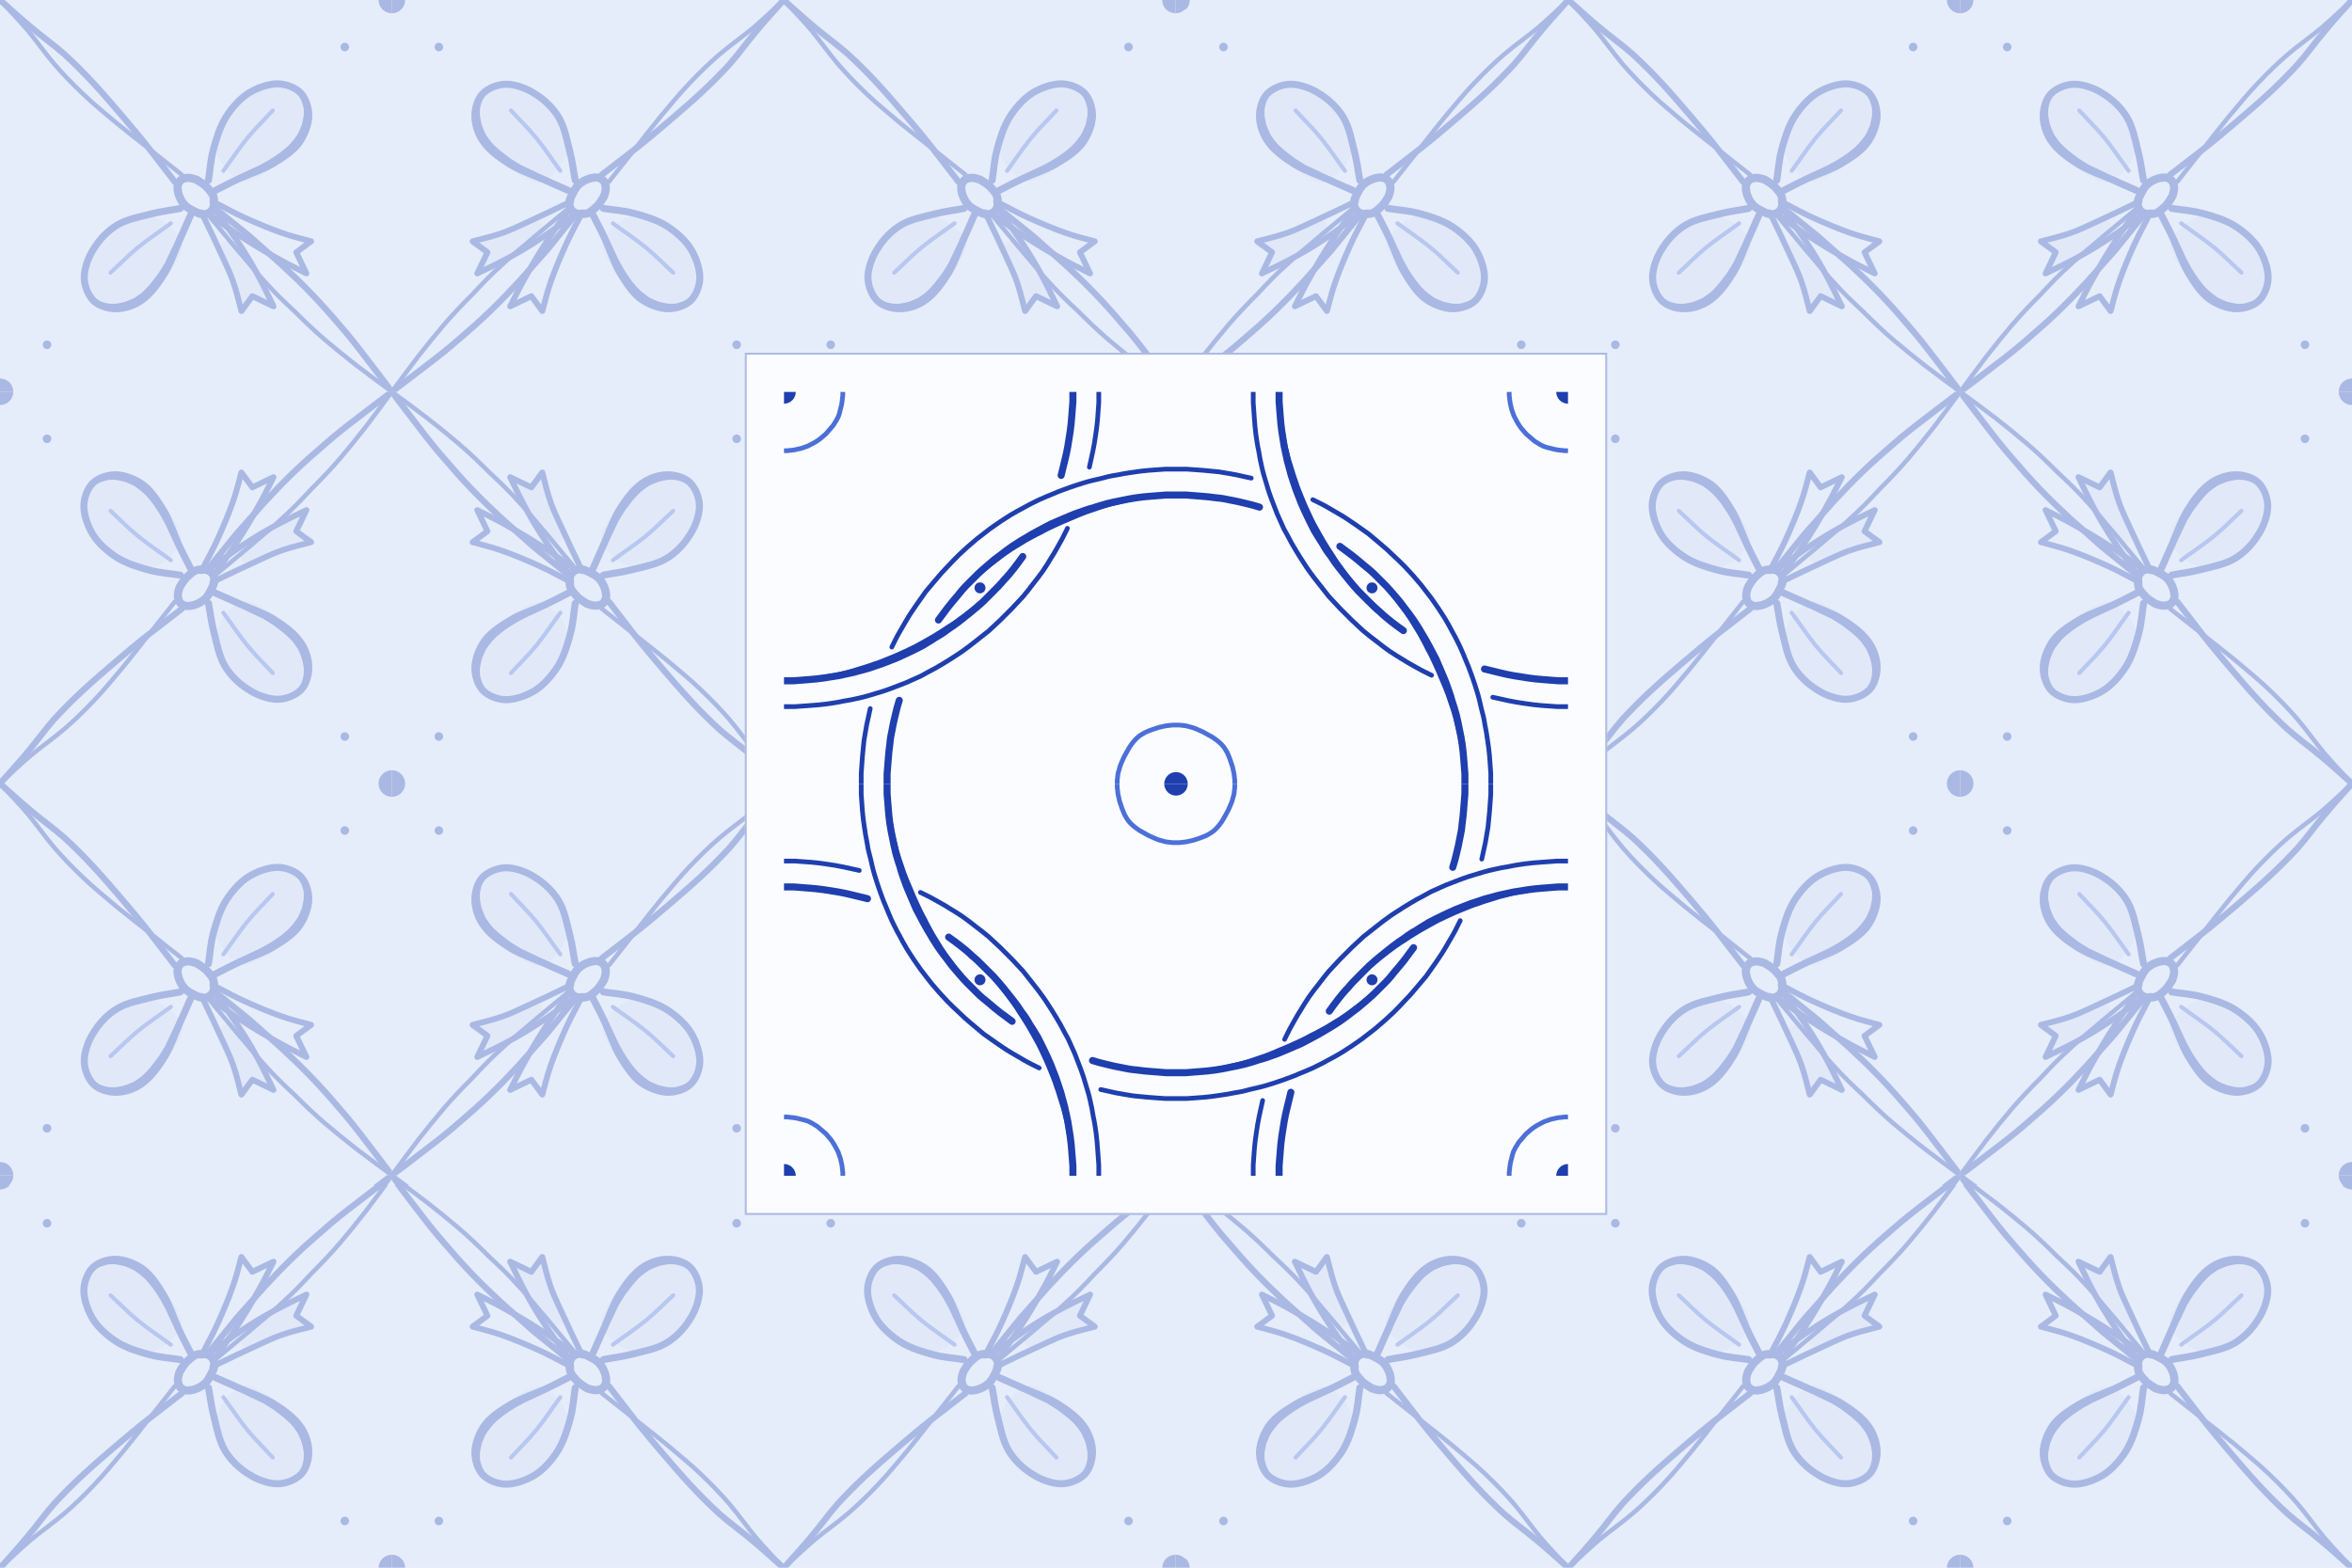
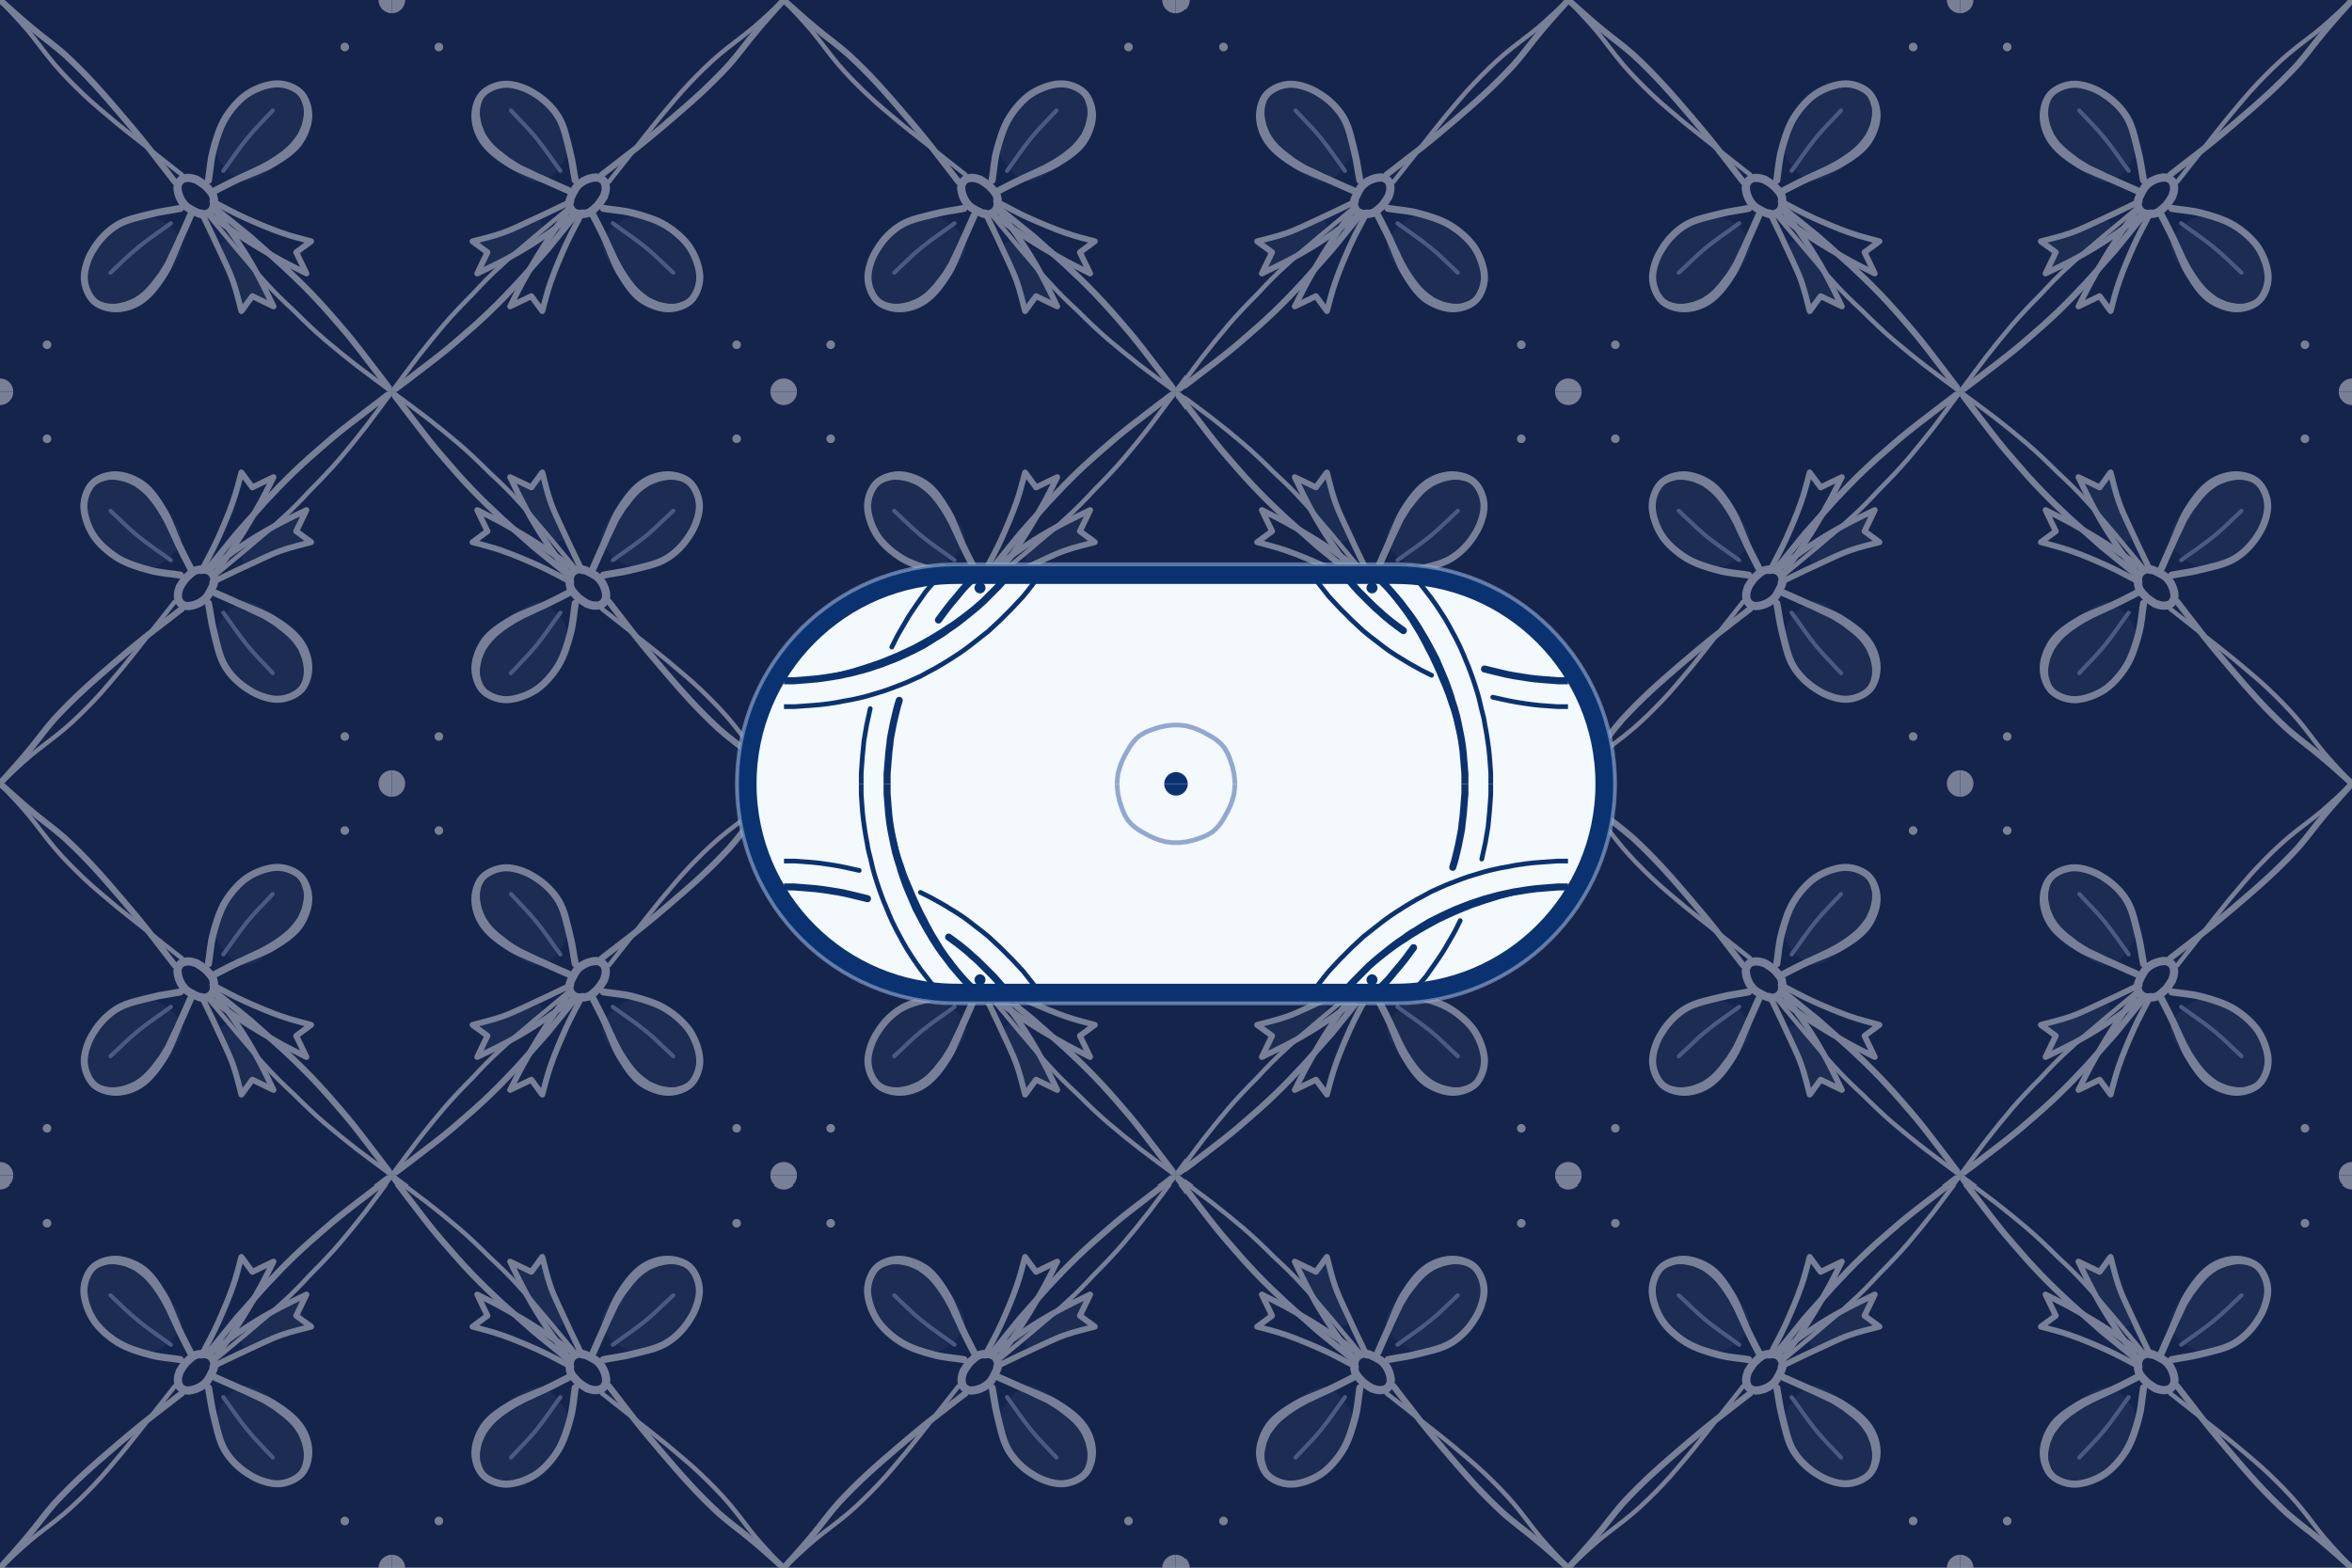
<svg xmlns="http://www.w3.org/2000/svg" viewBox="0 0 1200 800" width="1200" height="800">
  <defs>
    <symbol id="bg" viewBox="0 0 100 100">
      <g>
-         <g fill="#4C6FD8" fill-opacity="0.12">
+         <g fill="#92A8D1" fill-opacity="0.14">
          <path d="M56 63.1C55.8 64.8 59 69.3 60 72.1C61 74.9 61.4 79.2 62.2 79.9C63 80.6 63.6 76.3 65 76.1C66.4 75.9 70.2 79.6 70.4 78.7C70.6 77.8 67.9 73.5 66.4 70.7C64.9 67.9 62.9 63.4 61.2 62.1C59.5 60.8 56.2 61.4 56 63.1Z" />
          <path d="M55.2 39C54.6 36.4 56.9 33 58.4 30.6C59.9 28.2 62 25.8 64.2 24.4C66.4 23 69.4 22 71.6 22C73.8 22 76.3 23 77.6 24.4C78.9 25.8 79.7 28.3 79.6 30.4C79.5 32.5 78.5 35.2 77 37.2C75.5 39.2 72.9 40.9 70.4 42.4C67.9 43.9 64.3 46.8 61.8 46.2C59.3 45.6 55.8 41.6 55.2 39Z" />
          <path d="M39.2 55.4C36.6 54.8 33.1 56.7 30.6 58.2C28.2 59.6 26 61.9 24.6 64.2C23.1 66.4 22.1 69.4 22.1 71.6C22.1 73.9 23.2 76.4 24.6 77.7C26 79 28.5 79.7 30.6 79.6C32.7 79.5 35.2 78.7 37.2 77.1C39.2 75.6 41.1 73 42.7 70.4C44.2 67.9 47.1 64.4 46.5 61.9C45.9 59.4 41.9 56.1 39.2 55.4Z" />
        </g>
-         <g fill="none" stroke="#1F3FAE" stroke-linecap="round" stroke-linejoin="round">
+         <g fill="none" stroke="#FFFFFF" stroke-linecap="round" stroke-linejoin="round">
          <path d="M0 0C2.7 2.4 5.3 4.8 8.1 7.1C10.8 9.4 13.8 11.5 16.5 13.9C19.1 16.3 21.5 18.7 23.9 21.3C26.3 23.9 28.8 26.8 31.1 29.5C33.4 32.2 35.6 34.8 37.8 37.6C40.1 40.5 42.3 43.5 44.6 46.4" stroke-width="1.6" />
          <path d="M0 0C2.4 2.6 4.9 5.2 7.2 7.9C9.5 10.7 11.6 13.7 13.9 16.4C16.2 19.1 18.6 21.5 21.2 24C23.8 26.5 26.9 29 29.6 31.3C32.4 33.6 35 35.6 37.8 37.8C40.5 40 43.5 42.3 46.4 44.6" stroke-width="1.15" />
          <path d="M55.4 53.6C58.2 55.9 61 58.1 63.8 60.4C66.5 62.8 69.2 65.2 71.9 67.6C74.5 70 77.1 72.5 79.5 75C82 77.6 84.3 80.2 86.6 82.9C88.9 85.5 91.1 88.3 93.3 91.2C95.5 94 97.8 97.1 100 100" stroke-width="1.6" />
          <path d="M53.6 55.4C55.9 58.2 58.2 60.9 60.5 63.7C62.9 66.4 65.1 69.3 67.6 71.9C70 74.6 72.5 77 75.1 79.4C77.6 81.9 80.3 84.5 83 86.8C85.7 89.1 88.2 91.1 91 93.3C93.9 95.5 97 97.8 100 100" stroke-width="1.15" />
          <path d="M53.2 46C53.6 43.5 53.7 41.1 54.4 38.4C55.1 35.7 56.1 32.4 57.6 30C59.1 27.6 61.2 25.2 63.4 23.8C65.6 22.4 68.6 21.4 70.8 21.4C73 21.4 75.5 22.4 76.8 23.8C78.1 25.2 78.9 27.7 78.8 29.8C78.7 31.9 77.7 34.6 76.2 36.6C74.7 38.6 72.1 40.3 69.6 41.8C67.1 43.3 63.4 44.5 61 45.6C58.6 46.7 57 47.6 55 48.6" stroke-width="1.8" />
          <path d="M74.1 22.1C74.8 22.5 75.6 22.9 76.2 23.4C76.7 23.9 77.1 24.5 77.4 25.2C77.7 25.9 77.9 26.7 78.1 27.4C78.2 28.2 78.2 29 78.1 29.8C78 30.5 77.8 31.3 77.6 32.1C77.3 32.9 76.9 33.8 76.5 34.6C76 35.3 75.5 36 74.9 36.7C74.3 37.4 73.6 38.1 72.8 38.7C72 39.4 71.1 40 70.2 40.6C69.3 41.2 68.3 41.8 67.3 42.3C66.3 42.9 65 43.4 64 43.9C62.9 44.4 61.8 45 60.9 45.4C60 45.9 59.1 46.5 58.5 46.8C58 47 58.1 47 57.8 47.2" stroke-width="1.26" />
          <path d="M46 53.2C43.5 53.7 41.3 53.9 38.6 54.6C35.9 55.3 32.5 55.9 30 57.4C27.6 58.8 25.4 61.1 24 63.4C22.5 65.6 21.5 68.6 21.5 70.8C21.5 73.1 22.6 75.6 24 76.9C25.4 78.2 27.9 78.9 30 78.8C32.1 78.7 34.6 77.9 36.6 76.3C38.6 74.8 40.5 72.2 42.1 69.6C43.6 67.1 44.8 63.6 45.9 61.1C47 58.7 47.7 57 48.6 55" stroke-width="1.8" />
          <path d="M22.2 74.2C22.7 74.9 23.1 75.7 23.6 76.3C24.1 76.8 24.7 77.2 25.4 77.5C26.1 77.8 26.9 78 27.6 78.1C28.4 78.2 29.2 78.2 29.9 78.1C30.7 78 31.5 77.8 32.2 77.6C33 77.3 33.8 77 34.6 76.6C35.3 76.1 36 75.7 36.8 75C37.5 74.4 38.2 73.6 38.9 72.8C39.5 72 40.2 71.1 40.9 70.2C41.5 69.3 42.1 68.3 42.7 67.3C43.2 66.3 43.7 65.1 44.2 64.1C44.8 63 45.3 61.9 45.7 61C46.2 60.1 46.7 59.2 47 58.6C47.2 58.1 47.2 58.2 47.3 57.9" stroke-width="1.26" />
-           <path d="M57 43.6C59 40.9 60.9 38 63 35.4C65.1 32.8 67.4 30.6 69.6 28.2" stroke-width="1.05" stroke="#4C6FD8" />
-           <path d="M43.6 57C40.9 59 38 60.9 35.4 63C32.8 65.1 30.6 67.4 28.2 69.6" stroke-width="1.05" stroke="#4C6FD8" />
+           <path d="M57 43.6C59 40.9 60.9 38 63 35.4C65.1 32.8 67.4 30.6 69.6 28.2" stroke-width="1.05" stroke="#92A8D1" />
+           <path d="M43.6 57C40.9 59 38 60.9 35.4 63C32.8 65.1 30.6 67.4 28.2 69.6" stroke-width="1.05" stroke="#92A8D1" />
          <path d="M51.4 54.2C52.7 57 54.1 59.7 55.4 62.6C56.7 65.5 58.4 68.8 59.4 71.6C60.4 74.4 60.9 76.8 61.6 79.4L64.4 75.6L69.8 78.2C68.5 75.5 67.3 73 65.8 70.2C64.3 67.4 62.5 64.4 60.6 61.6C58.7 58.8 56.6 56 54.6 53.2" stroke-width="1.5" />
          <path d="M54.2 51.4C57 52.8 59.6 54.3 62.5 55.6C65.4 56.9 68.9 58.4 71.8 59.4C74.6 60.4 76.9 60.9 79.4 61.6L75.6 64.4L78.2 69.8C75.5 68.4 72.9 67.2 70.2 65.6C67.4 64.1 64.6 62.4 61.7 60.5C58.9 58.7 56 56.6 53.2 54.6" stroke-width="1.5" />
          <path d="M53.9 53.9C53.5 54.3 52.8 54.7 52.1 54.7C51.4 54.8 50.5 54.4 49.7 54C48.9 53.6 48.1 53.2 47.4 52.6C46.8 52 46.2 51.2 45.9 50.4C45.5 49.6 45.3 48.5 45.3 47.8C45.3 47.1 45.7 46.4 46.1 46C46.6 45.6 47.3 45.4 48 45.4C48.7 45.4 49.4 45.6 50.2 45.9C50.9 46.3 51.8 46.9 52.5 47.5C53.2 48.2 53.9 49 54.3 49.7C54.6 50.5 54.7 51.4 54.6 52.1C54.6 52.8 54.3 53.5 53.9 53.9Z" stroke-width="2.1" />
        </g>
-         <g fill="#1F3FAE">
+         <g fill="#FFFFFF">
          <circle cx="100" cy="0" r="3.4" />
          <circle cx="0" cy="100" r="3.4" />
          <circle cx="88" cy="12" r="1.1" />
          <circle cx="12" cy="88" r="1.1" />
        </g>
      </g>
    </symbol>
    <symbol id="win" viewBox="0 0 100 100">
      <g>
-         <g fill="none" stroke="#1F3FAE" stroke-linecap="round" stroke-linejoin="round">
+         <g fill="none" stroke="#0B3270" stroke-linecap="round" stroke-linejoin="round">
          <path d="M73.5 -5.1C73.6 -3.9 73.7 -2.6 73.7 -1.3C73.7 -0.1 73.7 1.2 73.7 2.5C73.6 3.8 73.5 5 73.4 6.3C73.3 7.6 73.2 8.8 73 10.1C72.8 11.4 72.6 12.6 72.4 13.9C72.2 15.1 71.9 16.4 71.6 17.6C71.3 18.9 71 20.1 70.7 21.3" stroke-width="1.8" />
          <path d="M60.9 42C60.1 43.1 59.4 44.1 58.6 45.1C57.8 46.1 57 47.1 56.1 48C55.3 49 54.4 49.9 53.5 50.8C52.6 51.7 51.7 52.6 50.8 53.5C49.8 54.4 48.9 55.2 47.9 56C46.9 56.8 45.9 57.6 44.9 58.4C43.9 59.2 42.9 59.9 41.8 60.6C40.8 61.4 39.7 62.1 38.6 62.7C37.6 63.4 36.5 64 35.4 64.7C34.2 65.3 33.1 65.9 32 66.4C30.8 67 29.6 67.5 28.5 68C27.3 68.5 26.1 68.9 24.9 69.4C23.7 69.8 22.5 70.2 21.3 70.6C20.1 70.9 18.8 71.3 17.6 71.6C16.4 71.9 15.1 72.1 13.9 72.4C12.6 72.6 11.4 72.8 10.1 73C8.8 73.2 7.6 73.3 6.3 73.4C5 73.5 3.8 73.6 2.5 73.7C1.2 73.7 -0.1 73.7 -1.3 73.7C-2.6 73.7 -3.9 73.6 -5.1 73.5" stroke-width="1.8" />
          <path d="M55.2 49.1C54.2 50.1 53.2 51.1 52.1 52.1C51 53.1 50 54 48.8 54.9C47.7 55.8 46.6 56.7 45.4 57.5C44.3 58.3 43.1 59.2 41.9 59.9C40.7 60.7 39.5 61.5 38.3 62.2C37.1 62.9 35.9 63.6 34.6 64.3C33.4 65 32.1 65.6 30.8 66.2C29.5 66.8 28.2 67.4 26.9 67.9C25.6 68.4 24.3 69 22.9 69.4C21.6 69.9 20.2 70.3 18.9 70.7C17.5 71.2 16.1 71.5 14.7 71.9C13.4 72.2 12 72.5 10.5 72.7C9.1 73 7.4 73.2 6.3 73.4C5.2 73.5 4.7 73.5 3.9 73.6" stroke-width="1.1" />
          <path d="M80.1 -5.6C80.2 -4.2 80.3 -2.8 80.3 -1.4C80.3 -0.1 80.3 1.3 80.3 2.7C80.2 4.1 80.1 5.5 80 6.9C79.9 8.3 79.7 9.6 79.5 11C79.3 12.4 79.1 13.7 78.8 15.1C78.5 16.5 78.2 17.8 77.9 19.2" stroke-width="1.2" />
          <path d="M72.3 34.8C71.7 36 71.1 37.3 70.4 38.5C69.7 39.7 69.1 40.9 68.3 42.1C67.6 43.3 66.9 44.4 66.1 45.6C65.3 46.7 64.5 47.8 63.6 48.9C62.8 50 61.9 51.1 61 52.2C60.1 53.2 59.1 54.2 58.2 55.2C57.2 56.2 56.2 57.2 55.2 58.2C54.2 59.1 53.2 60.1 52.2 61C51.1 61.9 50 62.7 48.9 63.6C47.8 64.5 46.7 65.3 45.6 66.1C44.5 66.9 43.3 67.6 42.1 68.4C41 69.1 39.8 69.8 38.6 70.5C37.3 71.2 36.1 71.8 34.9 72.5C33.6 73.1 32.4 73.6 31.1 74.2C29.8 74.7 28.5 75.2 27.2 75.7C25.9 76.2 24.6 76.6 23.2 77C21.9 77.4 20.6 77.8 19.2 78.1C17.9 78.4 16.5 78.7 15.1 78.9C13.8 79.2 12.4 79.4 11 79.6C9.6 79.8 8.3 79.9 6.9 80C5.5 80.1 4.1 80.2 2.7 80.3C1.3 80.3 -0.1 80.3 -1.4 80.3C-2.8 80.3 -4.2 80.2 -5.6 80.1" stroke-width="1.2" />
          <path d="M26.5 105.1C26.4 103.9 26.3 102.6 26.3 101.3C26.3 100.1 26.3 98.8 26.3 97.5C26.4 96.2 26.5 95 26.6 93.7C26.7 92.4 26.8 91.2 27 89.9C27.1 88.6 27.3 87.4 27.6 86.1C27.8 84.9 28.1 83.6 28.4 82.4C28.7 81.1 29 79.9 29.4 78.7" stroke-width="1.8" />
          <path d="M39.4 58.2C40.2 57.2 40.9 56.1 41.7 55.1C42.5 54.1 43.3 53.1 44.1 52.2C44.9 51.2 45.7 50.2 46.6 49.3C47.5 48.4 48.4 47.5 49.3 46.6C50.2 45.7 51.2 44.9 52.1 44.1C53.1 43.2 54.1 42.4 55.1 41.7C56.1 40.9 57.2 40.1 58.2 39.4C59.3 38.7 60.3 38 61.4 37.4C62.5 36.7 63.6 36.1 64.7 35.5C65.8 34.9 67 34.3 68.1 33.7C69.3 33.2 70.4 32.7 71.6 32.2C72.8 31.7 73.9 31.2 75.1 30.8C76.3 30.4 77.5 29.9 78.8 29.6C80 29.2 81.2 28.8 82.4 28.5C83.7 28.2 84.9 27.9 86.1 27.7C87.4 27.4 88.6 27.2 89.9 27C91.2 26.8 92.4 26.7 93.7 26.6C95 26.5 96.2 26.4 97.5 26.3C98.8 26.3 100.1 26.3 101.3 26.3C102.6 26.3 103.9 26.4 105.1 26.5" stroke-width="1.8" />
          <path d="M45 51.1C46 50.1 47 49 48 48C49.1 47 50.1 46.1 51.2 45.2C52.3 44.3 53.5 43.4 54.6 42.6C55.7 41.7 56.9 40.9 58.1 40.1C59.3 39.4 60.5 38.6 61.7 37.9C63 37.2 64.2 36.5 65.5 35.9C66.7 35.2 68 34.6 69.3 34C70.6 33.4 71.9 32.8 73.2 32.3C74.5 31.7 75.8 31.2 77.1 30.7C78.5 30.2 79.8 29.8 81.2 29.3C82.5 28.9 83.9 28.5 85.3 28.2C86.7 27.8 88.1 27.5 89.5 27.3C90.9 27 92.6 26.8 93.7 26.6C94.8 26.5 95.3 26.5 96.1 26.4" stroke-width="1.1" />
          <path d="M19.9 105.6C19.8 104.2 19.7 102.8 19.7 101.4C19.7 100.1 19.7 98.7 19.7 97.3C19.8 95.9 19.9 94.5 20 93.1C20.1 91.7 20.3 90.4 20.4 89C20.6 87.6 20.9 86.2 21.1 84.9C21.4 83.5 21.7 82.2 22 80.8" stroke-width="1.2" />
          <path d="M27.5 65.1C28.1 63.9 28.7 62.6 29.4 61.4C30.1 60.2 30.8 59 31.5 57.8C32.2 56.6 33 55.5 33.8 54.3C34.6 53.2 35.4 52 36.2 50.9C37.1 49.8 38 48.8 38.9 47.7C39.8 46.6 40.7 45.6 41.7 44.6C42.6 43.6 43.6 42.6 44.6 41.6C45.6 40.7 46.6 39.7 47.7 38.8C48.7 37.9 49.8 37 50.9 36.2C52 35.3 53.1 34.5 54.3 33.7C55.4 32.9 56.6 32.2 57.8 31.4C59 30.7 60.2 30 61.4 29.4C62.6 28.7 63.9 28.1 65.1 27.5C66.4 26.9 67.7 26.4 68.9 25.9C70.2 25.3 71.5 24.9 72.8 24.4C74.2 23.9 75.5 23.5 76.8 23.1C78.1 22.7 79.5 22.4 80.8 22.1C82.2 21.7 83.5 21.4 84.9 21.2C86.3 20.9 87.6 20.7 89 20.5C90.4 20.3 91.7 20.1 93.1 20C94.5 19.9 95.9 19.8 97.3 19.7C98.7 19.7 100.1 19.7 101.4 19.7C102.8 19.7 104.2 19.8 105.6 19.9" stroke-width="1.2" />
-           <path d="M15 -1C15 -0.4 15 0.2 15 0.8C14.9 1.4 14.9 2 14.8 2.6C14.7 3.2 14.6 3.8 14.4 4.4C14.3 5 14.1 5.6 13.9 6.2C13.6 6.7 13.4 7.3 13 7.8C12.7 8.4 12.3 8.9 11.9 9.3C11.5 9.8 11.1 10.2 10.7 10.7C10.2 11.1 9.8 11.5 9.3 11.9C8.8 12.3 8.3 12.6 7.8 12.9C7.2 13.2 6.7 13.5 6.1 13.8C5.6 14 5 14.2 4.4 14.4C3.8 14.5 3.2 14.7 2.6 14.8C2 14.9 1.4 14.9 0.8 15C0.2 15 -0.4 15 -1 15" stroke-width="1.2" stroke="#4C6FD8" />
-           <path d="M85 101C85 100.4 85 99.8 85 99.2C85.1 98.6 85.1 98 85.2 97.4C85.4 96.8 85.5 96.2 85.7 95.6C85.9 95.1 86.1 94.5 86.4 93.9C86.6 93.4 86.9 92.8 87.2 92.3C87.5 91.8 87.8 91.2 88.1 90.7C88.4 90.2 88.8 89.7 89.2 89.2C89.6 88.7 90 88.3 90.5 87.9C91 87.5 91.6 87.2 92.1 86.9C92.7 86.6 93.3 86.4 93.8 86.2C94.4 86 95 85.8 95.6 85.6C96.2 85.5 96.8 85.3 97.4 85.2C98 85.1 98.6 85.1 99.2 85C99.8 85 100.4 85 101 85" stroke-width="1.2" stroke="#4C6FD8" />
+           <path d="M15 -1C15 -0.4 15 0.2 15 0.8C14.9 1.4 14.9 2 14.8 2.6C14.7 3.2 14.6 3.8 14.4 4.4C14.3 5 14.1 5.6 13.9 6.2C13.6 6.7 13.4 7.3 13 7.8C12.7 8.4 12.3 8.9 11.9 9.3C11.5 9.8 11.1 10.2 10.7 10.7C10.2 11.1 9.8 11.5 9.3 11.9C8.8 12.3 8.3 12.6 7.8 12.9C7.2 13.2 6.7 13.5 6.1 13.8C5.6 14 5 14.2 4.4 14.4C3.8 14.5 3.2 14.7 2.6 14.8C2 14.9 1.4 14.9 0.8 15C0.2 15 -0.4 15 -1 15" stroke-width="1.2" stroke="#92A8D1" />
+           <path d="M85 101C85 100.4 85 99.8 85 99.2C85.1 98.6 85.1 98 85.2 97.4C85.4 96.8 85.5 96.2 85.7 95.6C85.9 95.1 86.1 94.5 86.4 93.9C86.6 93.4 86.9 92.8 87.2 92.3C87.5 91.8 87.8 91.2 88.1 90.7C88.4 90.2 88.8 89.7 89.2 89.2C89.6 88.7 90 88.3 90.5 87.9C91 87.5 91.6 87.2 92.1 86.9C92.7 86.6 93.3 86.4 93.8 86.2C94.4 86 95 85.8 95.6 85.6C96.2 85.5 96.8 85.3 97.4 85.2C98 85.1 98.6 85.1 99.2 85C99.8 85 100.4 85 101 85" stroke-width="1.2" stroke="#92A8D1" />
        </g>
-         <g fill="#1F3FAE">
+         <g fill="#0B3270">
          <circle cx="0" cy="0" r="3" />
          <circle cx="100" cy="100" r="3" />
          <circle cx="50" cy="50" r="1.4" />
        </g>
      </g>
    </symbol>
    <pattern id="p" width="400" height="400" patternUnits="userSpaceOnUse" x="0" y="0">
      <use href="#bg" x="0" y="0" width="200" height="200" />
      <use href="#bg" x="200" y="0" width="200" height="200" transform="rotate(90 300 100)" />
      <use href="#bg" x="0" y="200" width="200" height="200" transform="rotate(270 100 300)" />
      <use href="#bg" x="200" y="200" width="200" height="200" transform="rotate(180 300 300)" />
    </pattern>
  </defs>
-   <rect width="1200" height="800" fill="#E6EDFA" />
-   <rect width="1200" height="800" fill="url(#p)" opacity=".3" />
-   <rect x="380" y="180" width="440" height="440" fill="#FBFCFF" />
-   <use href="#win" x="400" y="200" width="200" height="200" />
-   <use href="#win" x="600" y="200" width="200" height="200" transform="rotate(90 700 300)" />
-   <use href="#win" x="400" y="400" width="200" height="200" transform="rotate(270 500 500)" />
-   <use href="#win" x="600" y="400" width="200" height="200" transform="rotate(180 700 500)" />
-   <rect x="380.5" y="180.5" width="439" height="439" fill="none" stroke="#1F3FAE" stroke-opacity=".35" />
+   <rect width="1200" height="800" fill="#15244B" />
+   <rect width="1200" height="800" fill="url(#p)" opacity=".42" />
+   <clipPath id="c">
+     <path d="M488 288H712A112 112 0 0 1 712 512H488A112 112 0 0 1 488 288Z" />
+   </clipPath>
+   <path d="M488 288H712A112 112 0 0 1 712 512H488A112 112 0 0 1 488 288Z" fill="#F3F9FD" />
+   <g clip-path="url(#c)">
+     <use href="#win" x="400" y="200" width="200" height="200" />
+     <use href="#win" x="600" y="200" width="200" height="200" transform="rotate(90 700 300)" />
+     <use href="#win" x="400" y="400" width="200" height="200" transform="rotate(270 500 500)" />
+     <use href="#win" x="600" y="400" width="200" height="200" transform="rotate(180 700 500)" />
+   </g>
+   <path d="M488 288H712A112 112 0 0 1 712 512H488A112 112 0 0 1 488 288Z" fill="none" stroke="#0B3270" stroke-width="20" clip-path="url(#c)" />
+   <path d="M488 288H712A112 112 0 0 1 712 512H488A112 112 0 0 1 488 288Z" fill="none" stroke="#92A8D1" stroke-opacity=".6" stroke-width="2" transform="translate(0 0)" />
</svg>
